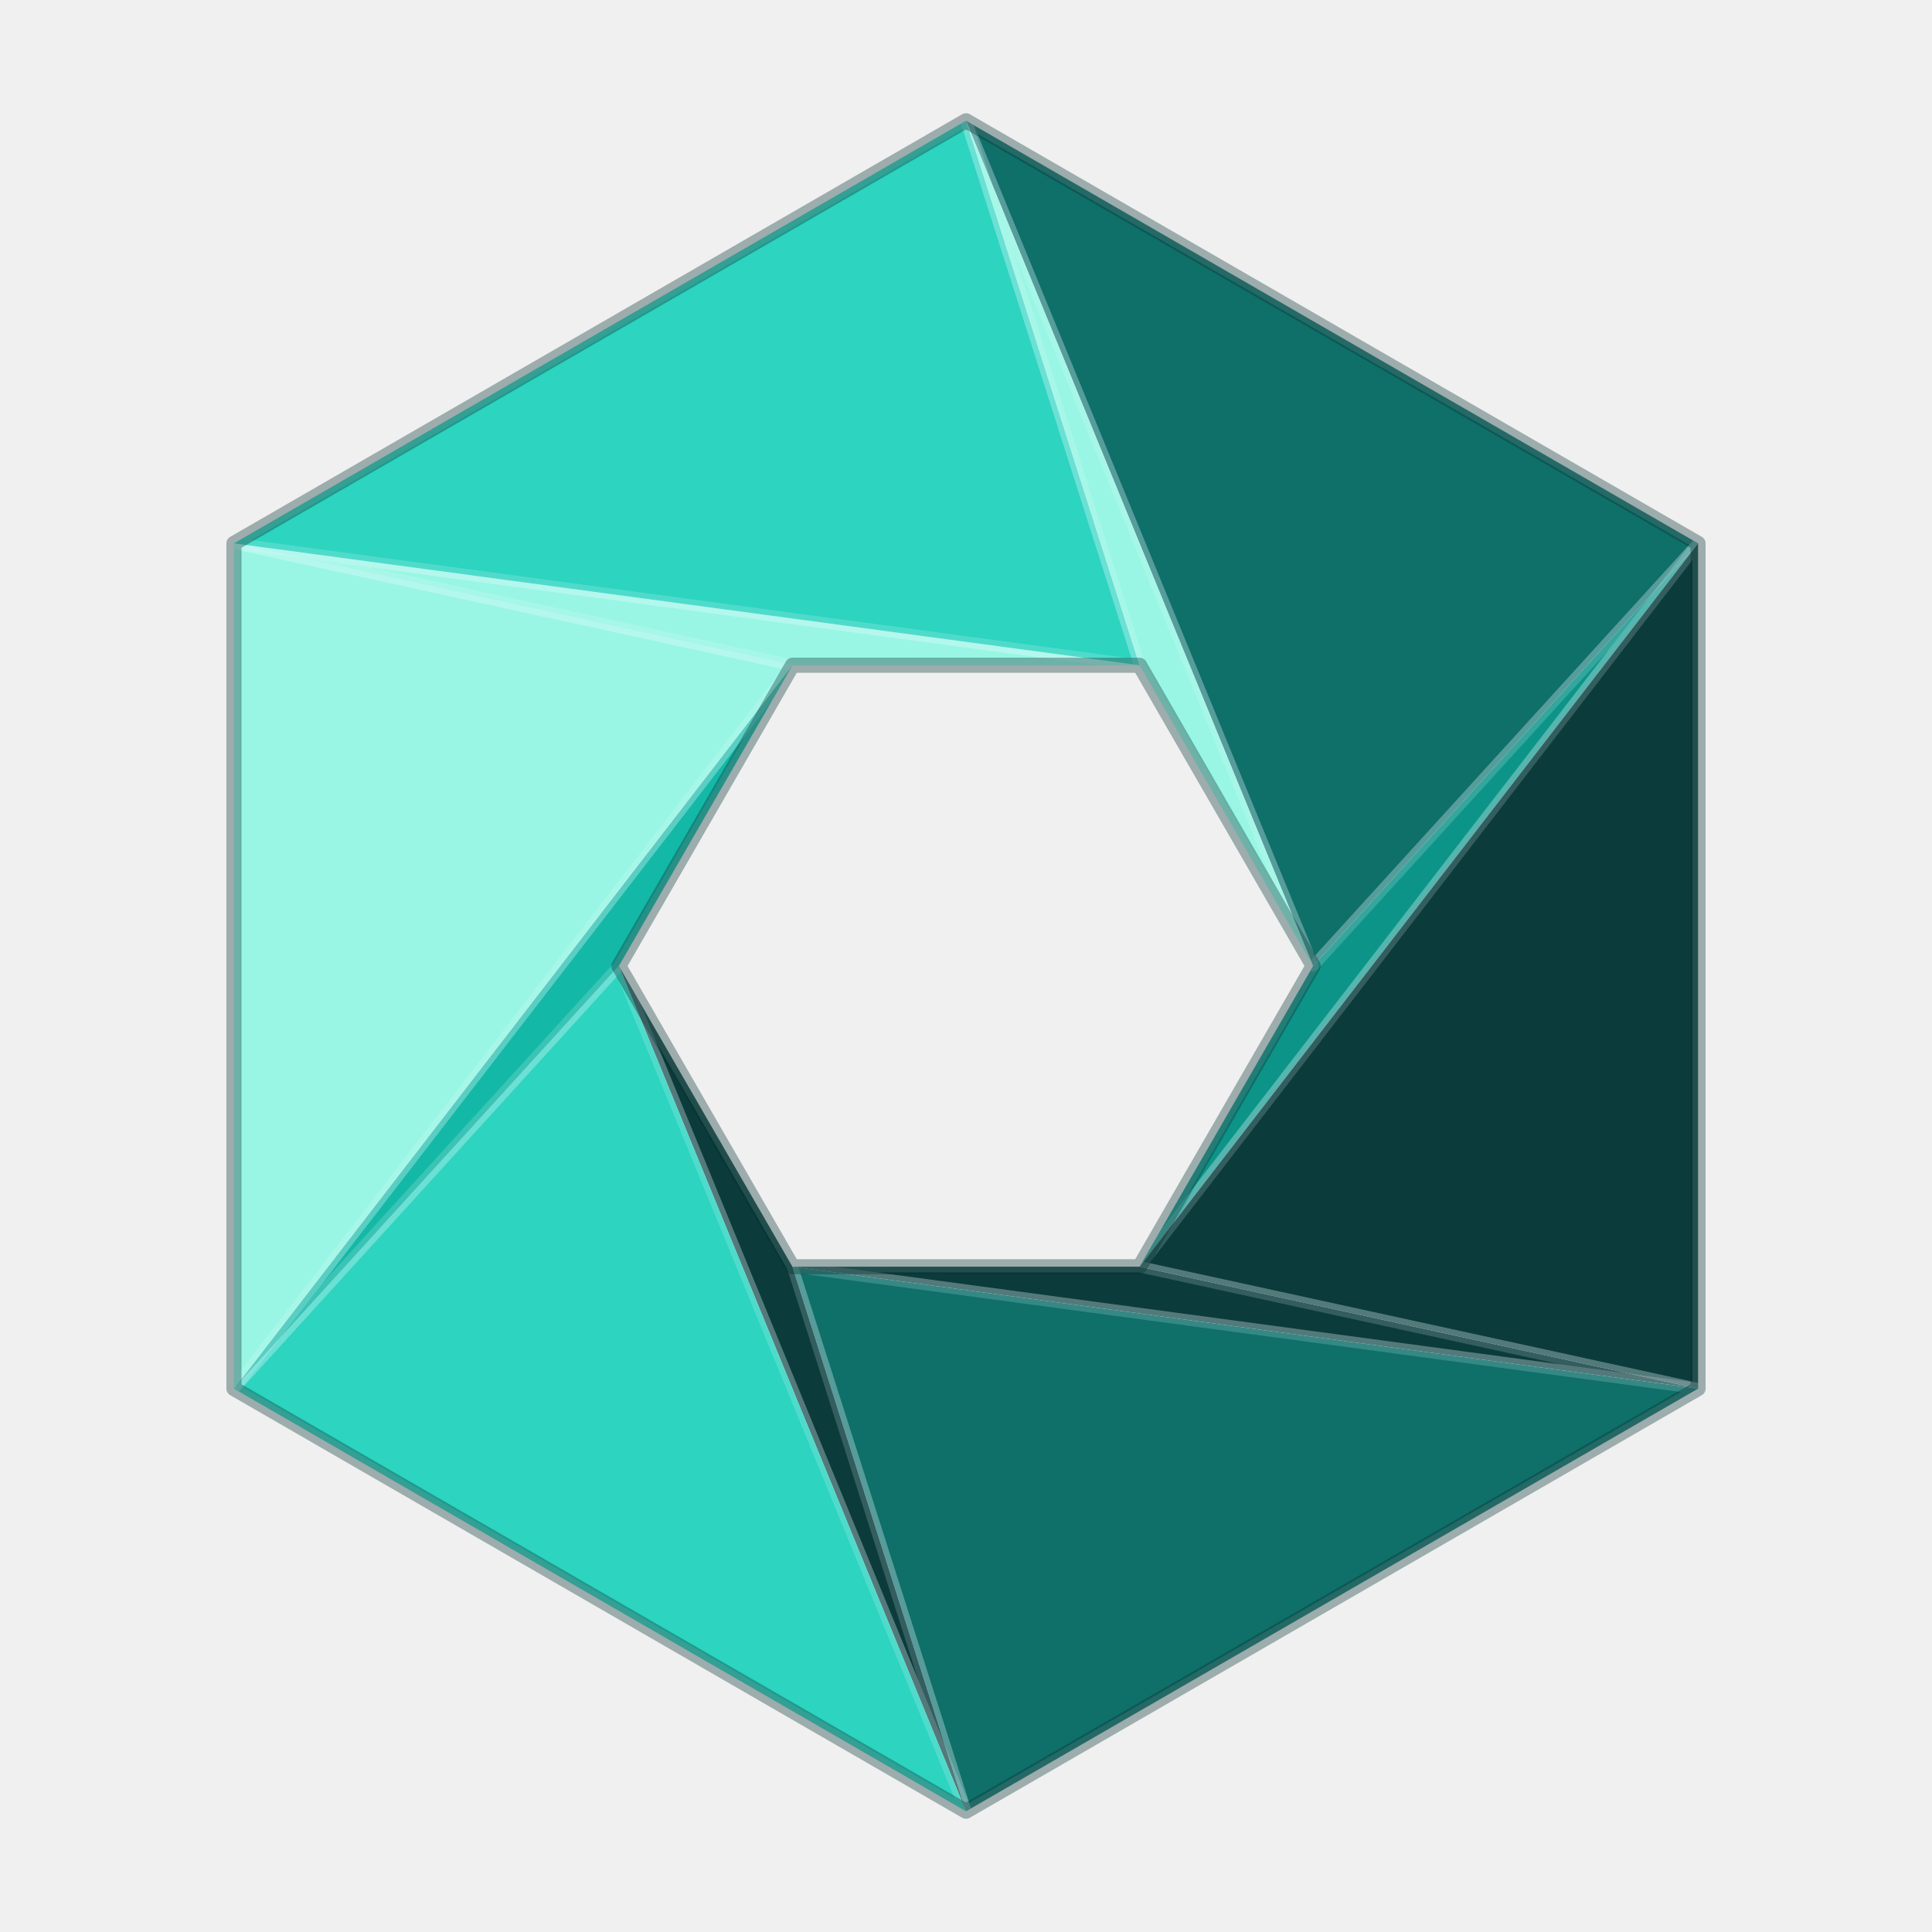
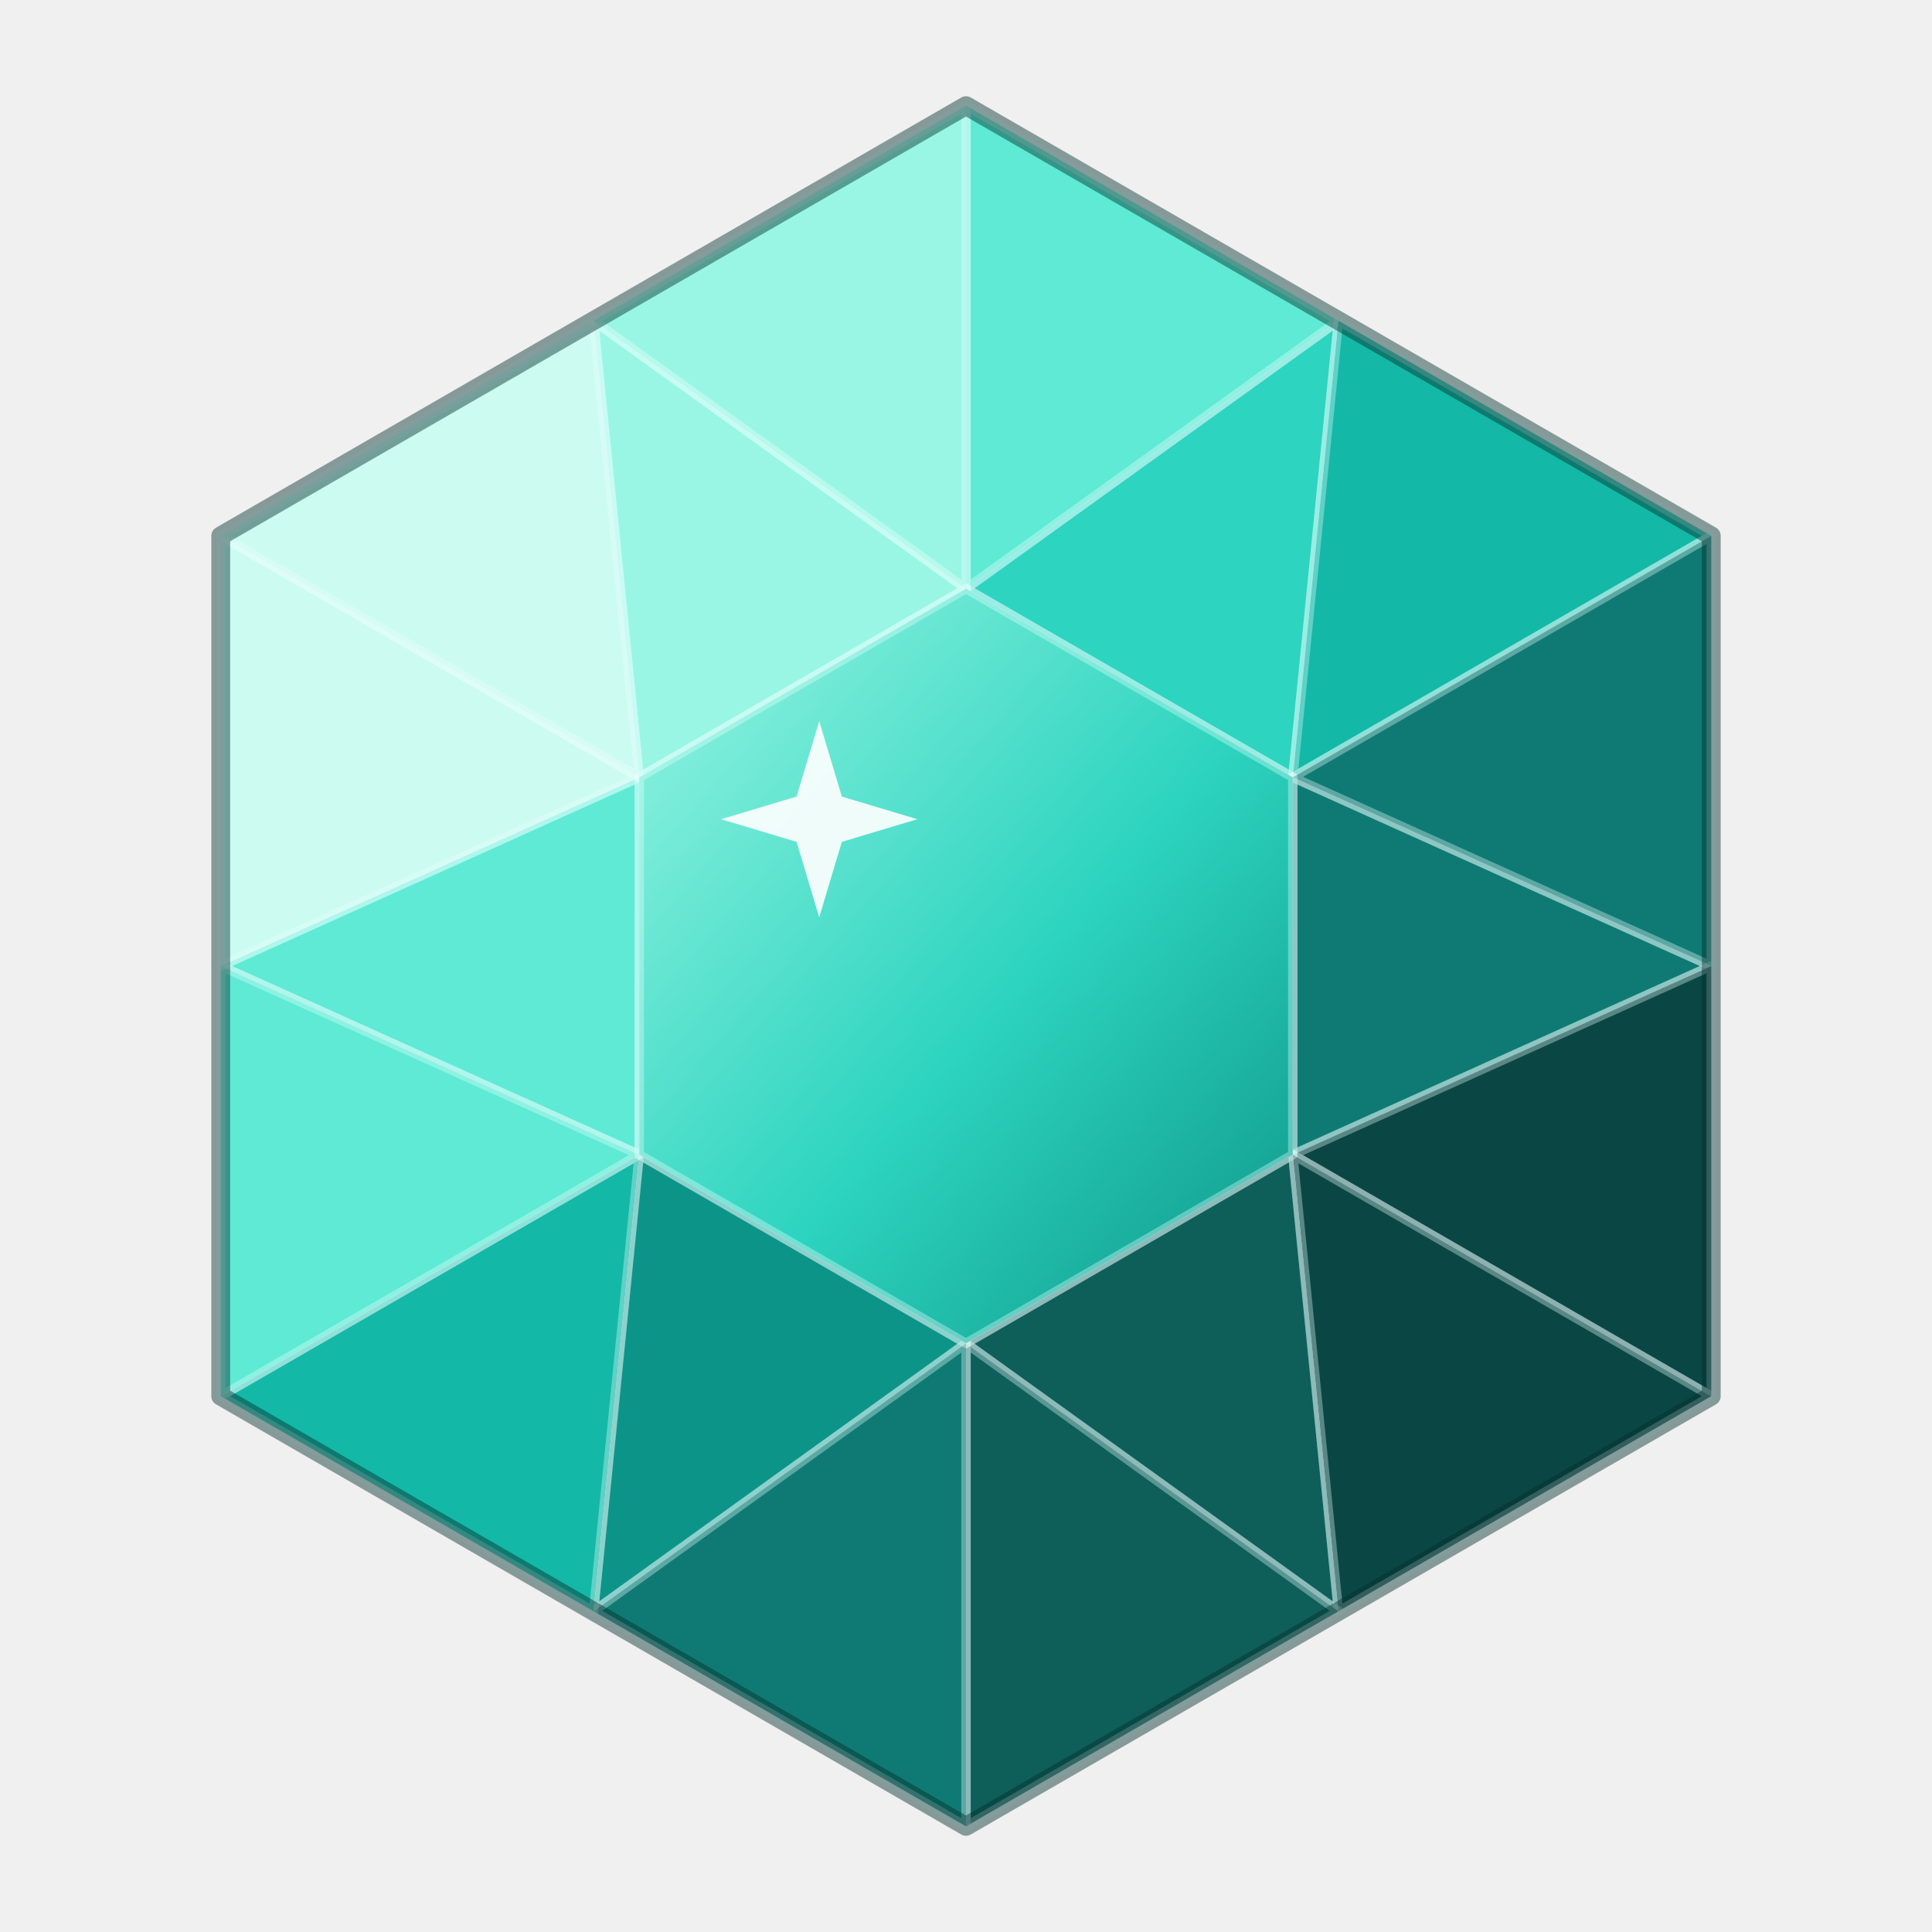
<svg xmlns="http://www.w3.org/2000/svg" viewBox="0 0 512 512" width="512" height="512" role="img" aria-label="Zeolithe">
  <defs>
-     <clipPath id="z-crystal">
-       <path clip-rule="evenodd" d="M256.0,32.0 L450.0,144.0 L450.0,368.0 L256.0,480.0 L62.0,368.0 L62.0,144.0 Z M348.0,256.0 L302.0,335.7 L210.0,335.7 L164.0,256.0 L210.0,176.3 L302.0,176.3 Z" />
-     </clipPath>
+     <linearGradient id="zi-table" x1="0" y1="0" x2="1" y2="1">
+       <stop offset="0" stop-color="#99F6E4" />
+       <stop offset="0.55" stop-color="#2DD4BF" />
+       <stop offset="1" stop-color="#0D9488" />
+     </linearGradient>
  </defs>
-   <g clip-path="url(#z-crystal)" stroke="#ECFEFF" stroke-opacity="0.18" stroke-width="3" stroke-linejoin="round">
-     <polygon points="256.0,32.0 450.0,144.0 348.0,256.0" fill="#0F6F69" />
-     <polygon points="450.0,144.0 302.0,335.7 348.0,256.0" fill="#0D9488" />
-     <polygon points="450.0,144.0 450.0,368.0 302.0,335.7" fill="#0B3B3A" />
-     <polygon points="450.0,368.0 210.0,335.7 302.0,335.7" fill="#0B3B3A" />
-     <polygon points="450.0,368.0 256.0,480.0 210.0,335.7" fill="#0F6F69" />
-     <polygon points="256.0,480.0 164.0,256.0 210.0,335.7" fill="#0B3B3A" />
-     <polygon points="256.0,480.0 62.0,368.0 164.0,256.0" fill="#2DD4BF" />
-     <polygon points="62.0,368.0 210.0,176.3 164.0,256.0" fill="#14B8A6" />
-     <polygon points="62.0,368.0 62.0,144.0 210.0,176.3" fill="#99F6E4" />
-     <polygon points="62.0,144.0 302.0,176.3 210.0,176.3" fill="#99F6E4" />
-     <polygon points="62.0,144.0 256.0,32.0 302.0,176.3" fill="#2DD4BF" />
-     <polygon points="256.0,32.0 348.0,256.0 302.0,176.3" fill="#99F6E4" />
+   <g stroke="#ECFEFF" stroke-opacity="0.35" stroke-width="2.5" stroke-linejoin="round">
+     <polygon points="256.0,156.0 342.6,206.0 354.7,85.0" fill="#2DD4BF" />
+     <polygon points="256.0,28.0 256.0,156.0 354.7,85.0" fill="#5EEAD4" />
+     <polygon points="354.7,85.0 342.6,206.0 453.5,142.0" fill="#14B8A6" />
+     <polygon points="342.6,206.0 342.6,306.0 453.5,256.0" fill="#0F7A73" />
+     <polygon points="453.5,142.0 342.6,206.0 453.5,256.0" fill="#0F7A73" />
+     <polygon points="453.5,256.0 342.6,306.0 453.5,370.0" fill="#0A4644" />
+     <polygon points="342.6,306.0 256.0,356.0 354.7,427.0" fill="#0E5E5A" />
+     <polygon points="453.5,370.0 342.6,306.0 354.7,427.0" fill="#0A4644" />
+     <polygon points="354.7,427.0 256.0,356.0 256.0,484.0" fill="#0E5E5A" />
+     <polygon points="256.0,356.0 169.4,306.0 157.3,427.0" fill="#0D9488" />
+     <polygon points="256.0,484.0 256.0,356.0 157.3,427.0" fill="#0F7A73" />
+     <polygon points="157.3,427.0 169.4,306.0 58.5,370.0" fill="#14B8A6" />
+     <polygon points="169.4,306.0 169.4,206.0 58.5,256.0" fill="#5EEAD4" />
+     <polygon points="58.5,370.0 169.4,306.0 58.5,256.0" fill="#5EEAD4" />
+     <polygon points="58.5,256.0 169.4,206.0 58.5,142.0" fill="#CCFBF1" />
+     <polygon points="169.4,206.0 256.0,156.0 157.3,85.0" fill="#99F6E4" />
+     <polygon points="58.5,142.0 169.4,206.0 157.3,85.0" fill="#CCFBF1" />
+     <polygon points="157.3,85.0 256.0,156.0 256.0,28.0" fill="#99F6E4" />
+     <polygon points="256.0,156.0 342.6,206.0 342.6,306.0 256.0,356.0 169.4,306.0 169.4,206.0" fill="url(#zi-table)" />
  </g>
-   <path d="M256.0,32.0 L450.0,144.0 L450.0,368.0 L256.0,480.0 L62.0,368.0 L62.0,144.0 Z M348.0,256.0 L302.0,335.7 L210.0,335.7 L164.0,256.0 L210.0,176.3 L302.0,176.3 Z" fill="none" stroke="#042F2E" stroke-opacity="0.35" stroke-width="4" stroke-linejoin="round" fill-rule="evenodd" />
+   <polygon points="256.0,28.0 453.5,142.0 453.5,370.0 256.0,484.0 58.5,370.0 58.5,142.0" fill="none" stroke="#042F2E" stroke-opacity="0.45" stroke-width="5" stroke-linejoin="round" />
+   <path d="M217.1 191.1 L223.1 211.1 L243.1 217.1 L223.1 223.1 L217.1 243.1 L211.1 223.1 L191.1 217.1 L211.1 211.1 Z" fill="#FFFFFF" fill-opacity="0.9" />
</svg>
